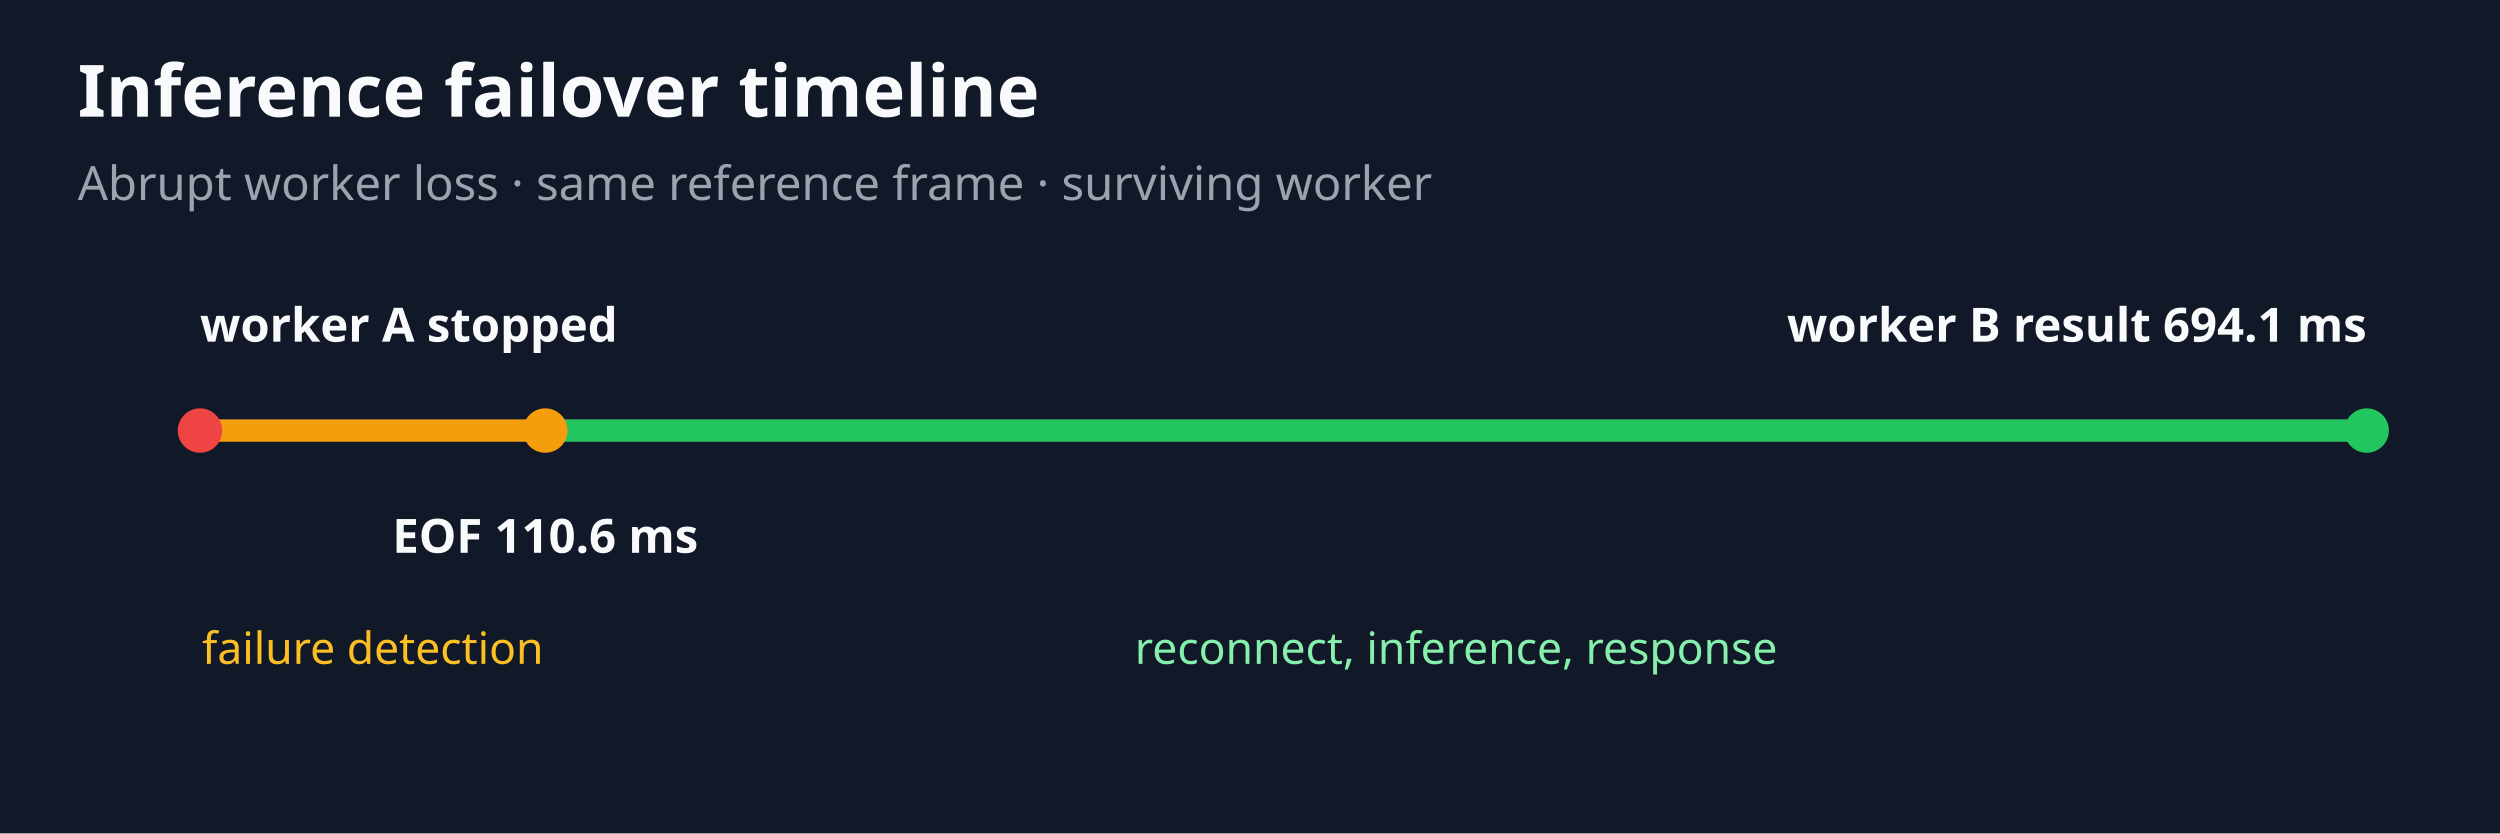
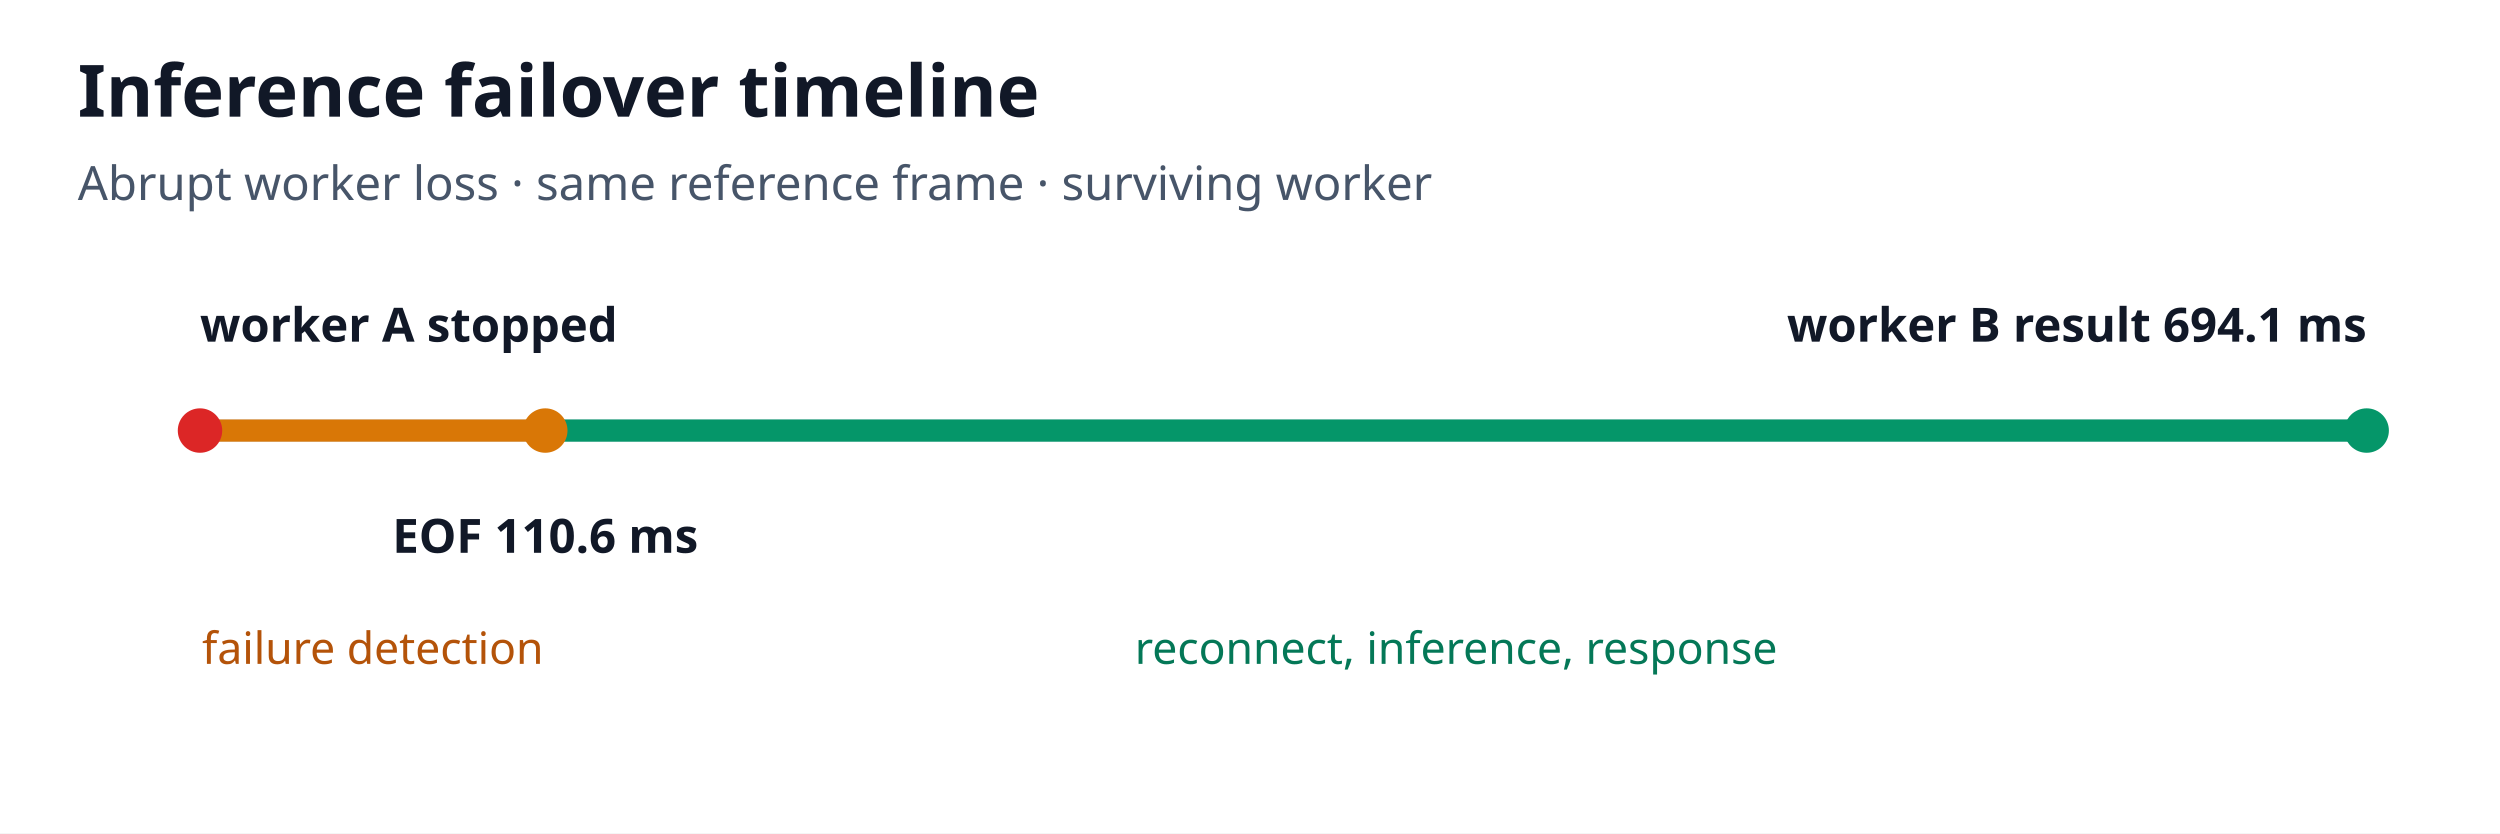
<svg xmlns="http://www.w3.org/2000/svg" width="900" height="300" viewBox="0 0 900 300" role="img" aria-labelledby="title description">
-   <rect width="100%" height="100%" fill="#111827" />
-   <text x="28" y="42" fill="#f9fafb" font-family="sans-serif" font-size="26" font-weight="700">Inference failover timeline</text>
-   <text x="28" y="72" fill="#9ca3af" font-family="sans-serif" font-size="17">Abrupt worker loss · same reference frame · surviving worker</text>
-   <line x1="72" y1="155" x2="852.0" y2="155" stroke="#4b5563" stroke-width="8" stroke-linecap="round" />
-   <line x1="72" y1="155" x2="196.3" y2="155" stroke="#f59e0b" stroke-width="8" stroke-linecap="round" />
-   <line x1="196.3" y1="155" x2="852.0" y2="155" stroke="#22c55e" stroke-width="8" stroke-linecap="round" />
-   <circle cx="72" cy="155" r="8" fill="#ef4444" />
-   <circle cx="196.3" cy="155" r="8" fill="#f59e0b" />
-   <circle cx="852.0" cy="155" r="8" fill="#22c55e" />
-   <text x="72" y="123" text-anchor="start" fill="#f9fafb" font-family="sans-serif" font-size="17" font-weight="600">worker A stopped</text>
-   <text x="196.3" y="199" text-anchor="middle" fill="#f9fafb" font-family="sans-serif" font-size="17" font-weight="600">EOF 110.6 ms</text>
-   <text x="852.0" y="123" text-anchor="end" fill="#f9fafb" font-family="sans-serif" font-size="17" font-weight="600">worker B result 694.1 ms</text>
-   <text x="134.2" y="239" text-anchor="middle" fill="#fbbf24" font-family="sans-serif" font-size="16">failure detection</text>
-   <text x="524.2" y="239" text-anchor="middle" fill="#86efac" font-family="sans-serif" font-size="16">reconnect, inference, response</text>
+   <rect width="100%" height="100%" fill="#ffffff" />
+   <text x="28" y="42" fill="#111827" font-family="sans-serif" font-size="26" font-weight="700">Inference failover timeline</text>
+   <text x="28" y="72" fill="#475569" font-family="sans-serif" font-size="17">Abrupt worker loss · same reference frame · surviving worker</text>
+   <line x1="72" y1="155" x2="852.0" y2="155" stroke="#cbd5e1" stroke-width="8" stroke-linecap="round" />
+   <line x1="72" y1="155" x2="196.3" y2="155" stroke="#d97706" stroke-width="8" stroke-linecap="round" />
+   <line x1="196.3" y1="155" x2="852.0" y2="155" stroke="#059669" stroke-width="8" stroke-linecap="round" />
+   <circle cx="72" cy="155" r="8" fill="#dc2626" />
+   <circle cx="196.3" cy="155" r="8" fill="#d97706" />
+   <circle cx="852.0" cy="155" r="8" fill="#059669" />
+   <text x="72" y="123" text-anchor="start" fill="#111827" font-family="sans-serif" font-size="17" font-weight="600">worker A stopped</text>
+   <text x="196.3" y="199" text-anchor="middle" fill="#111827" font-family="sans-serif" font-size="17" font-weight="600">EOF 110.6 ms</text>
+   <text x="852.0" y="123" text-anchor="end" fill="#111827" font-family="sans-serif" font-size="17" font-weight="600">worker B result 694.1 ms</text>
+   <text x="134.2" y="239" text-anchor="middle" fill="#b45309" font-family="sans-serif" font-size="16">failure detection</text>
+   <text x="524.2" y="239" text-anchor="middle" fill="#047857" font-family="sans-serif" font-size="16">reconnect, inference, response</text>
</svg>
